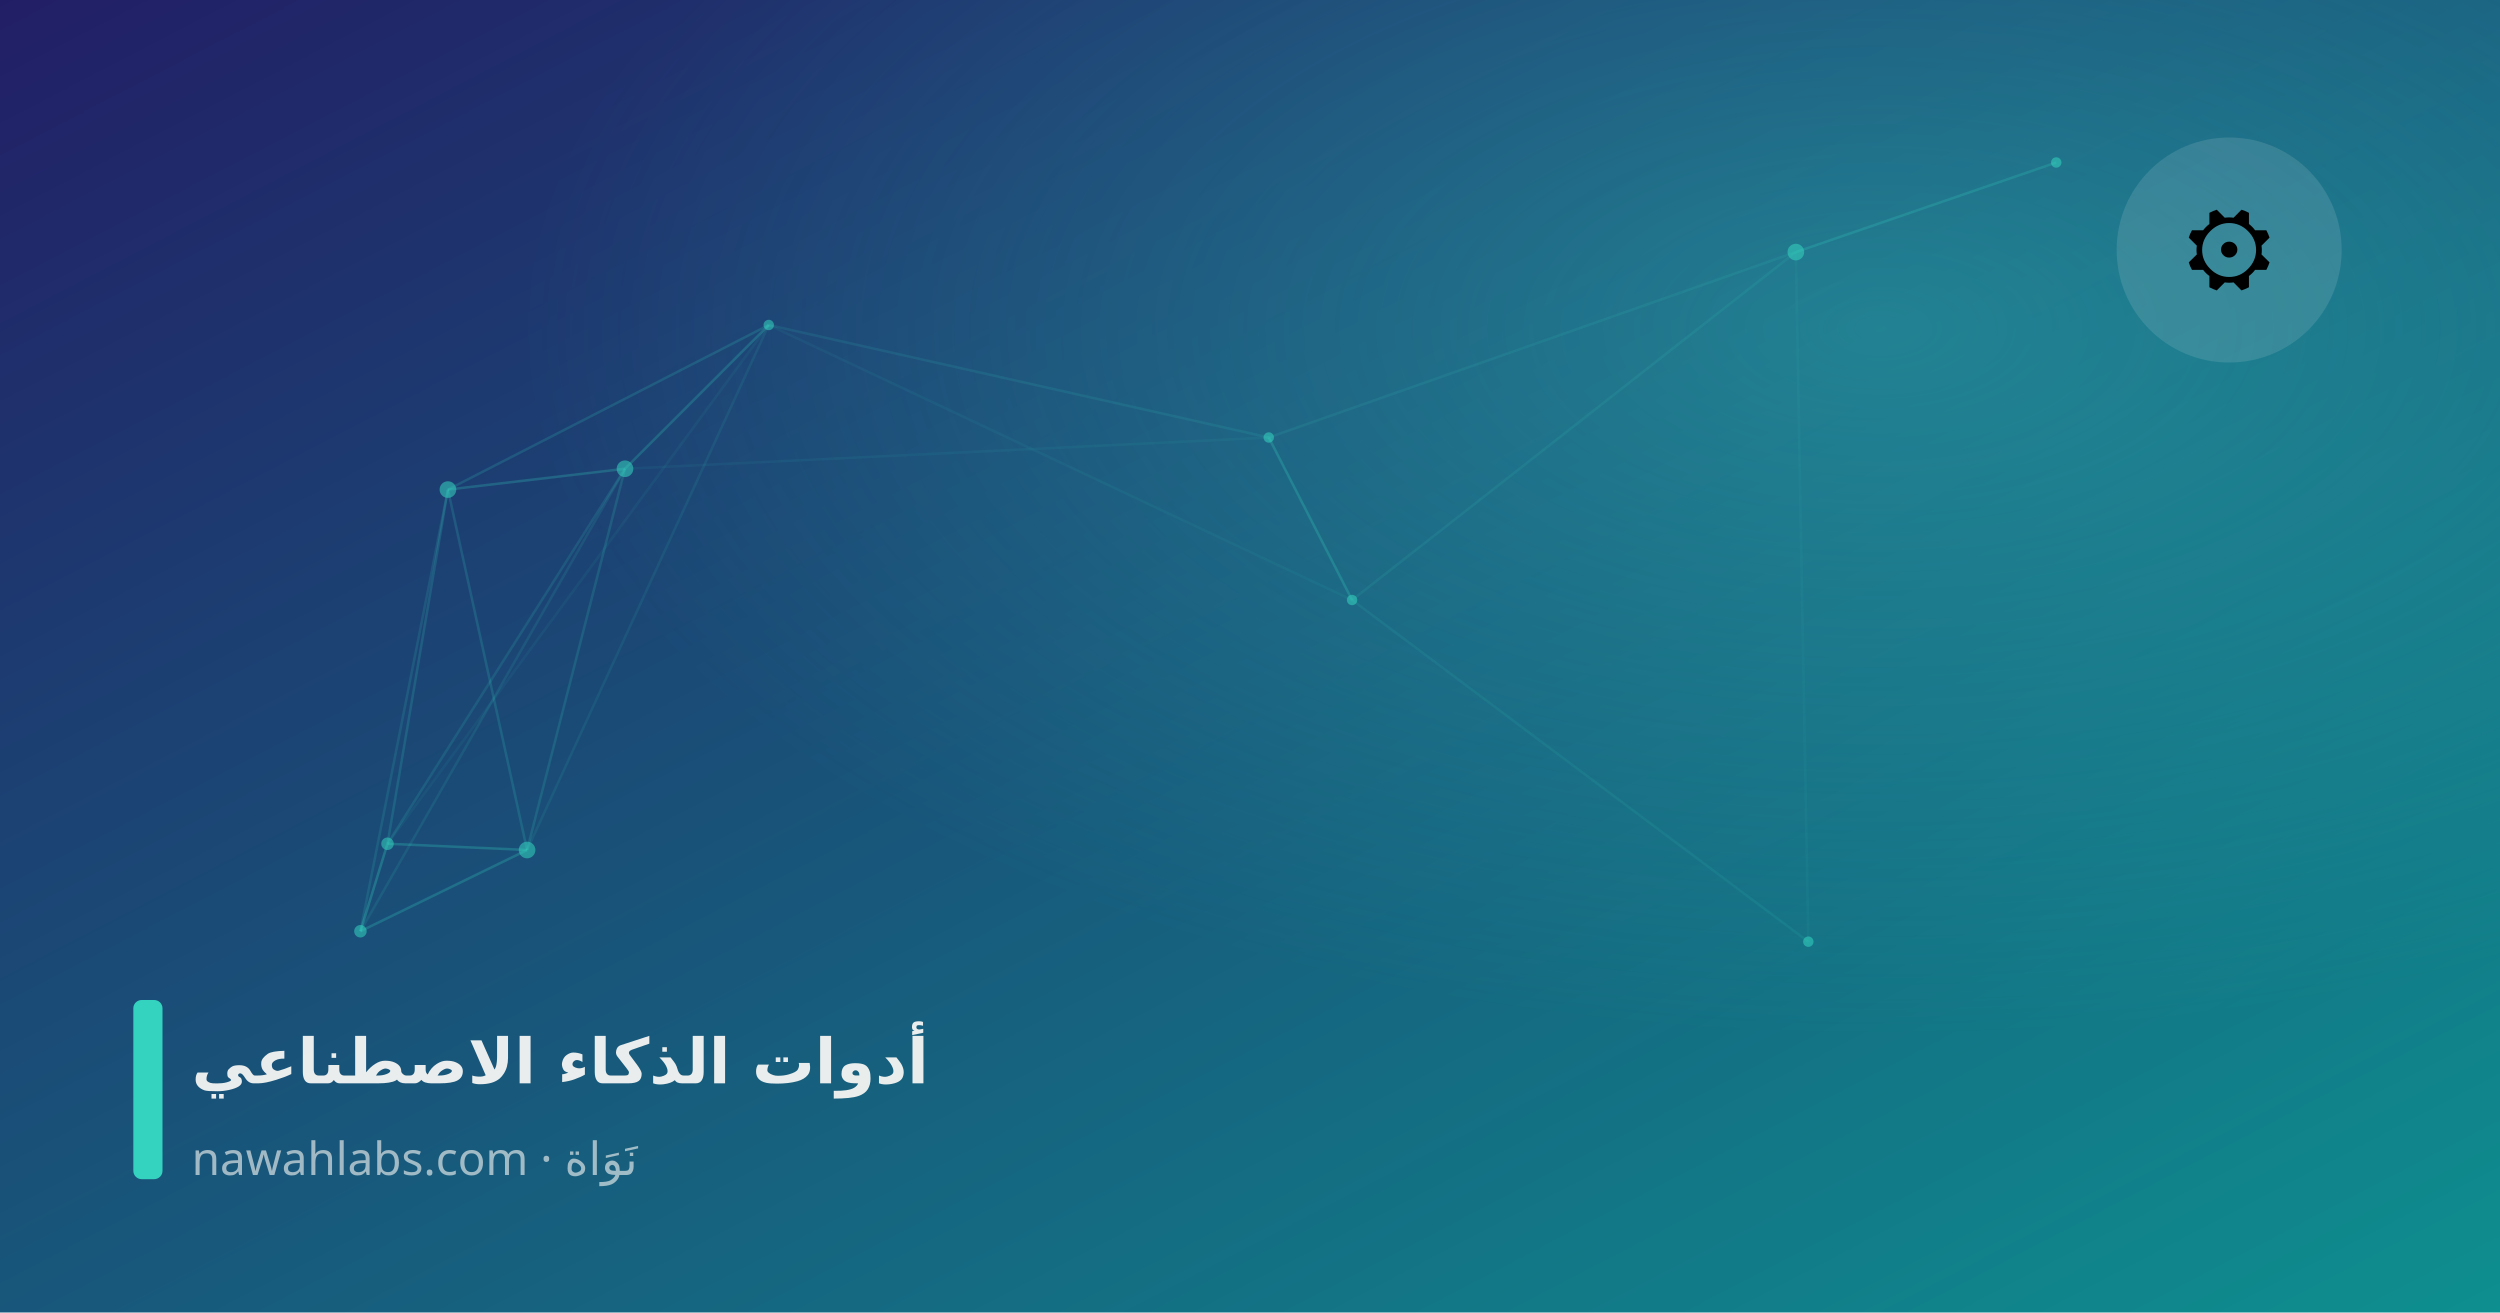
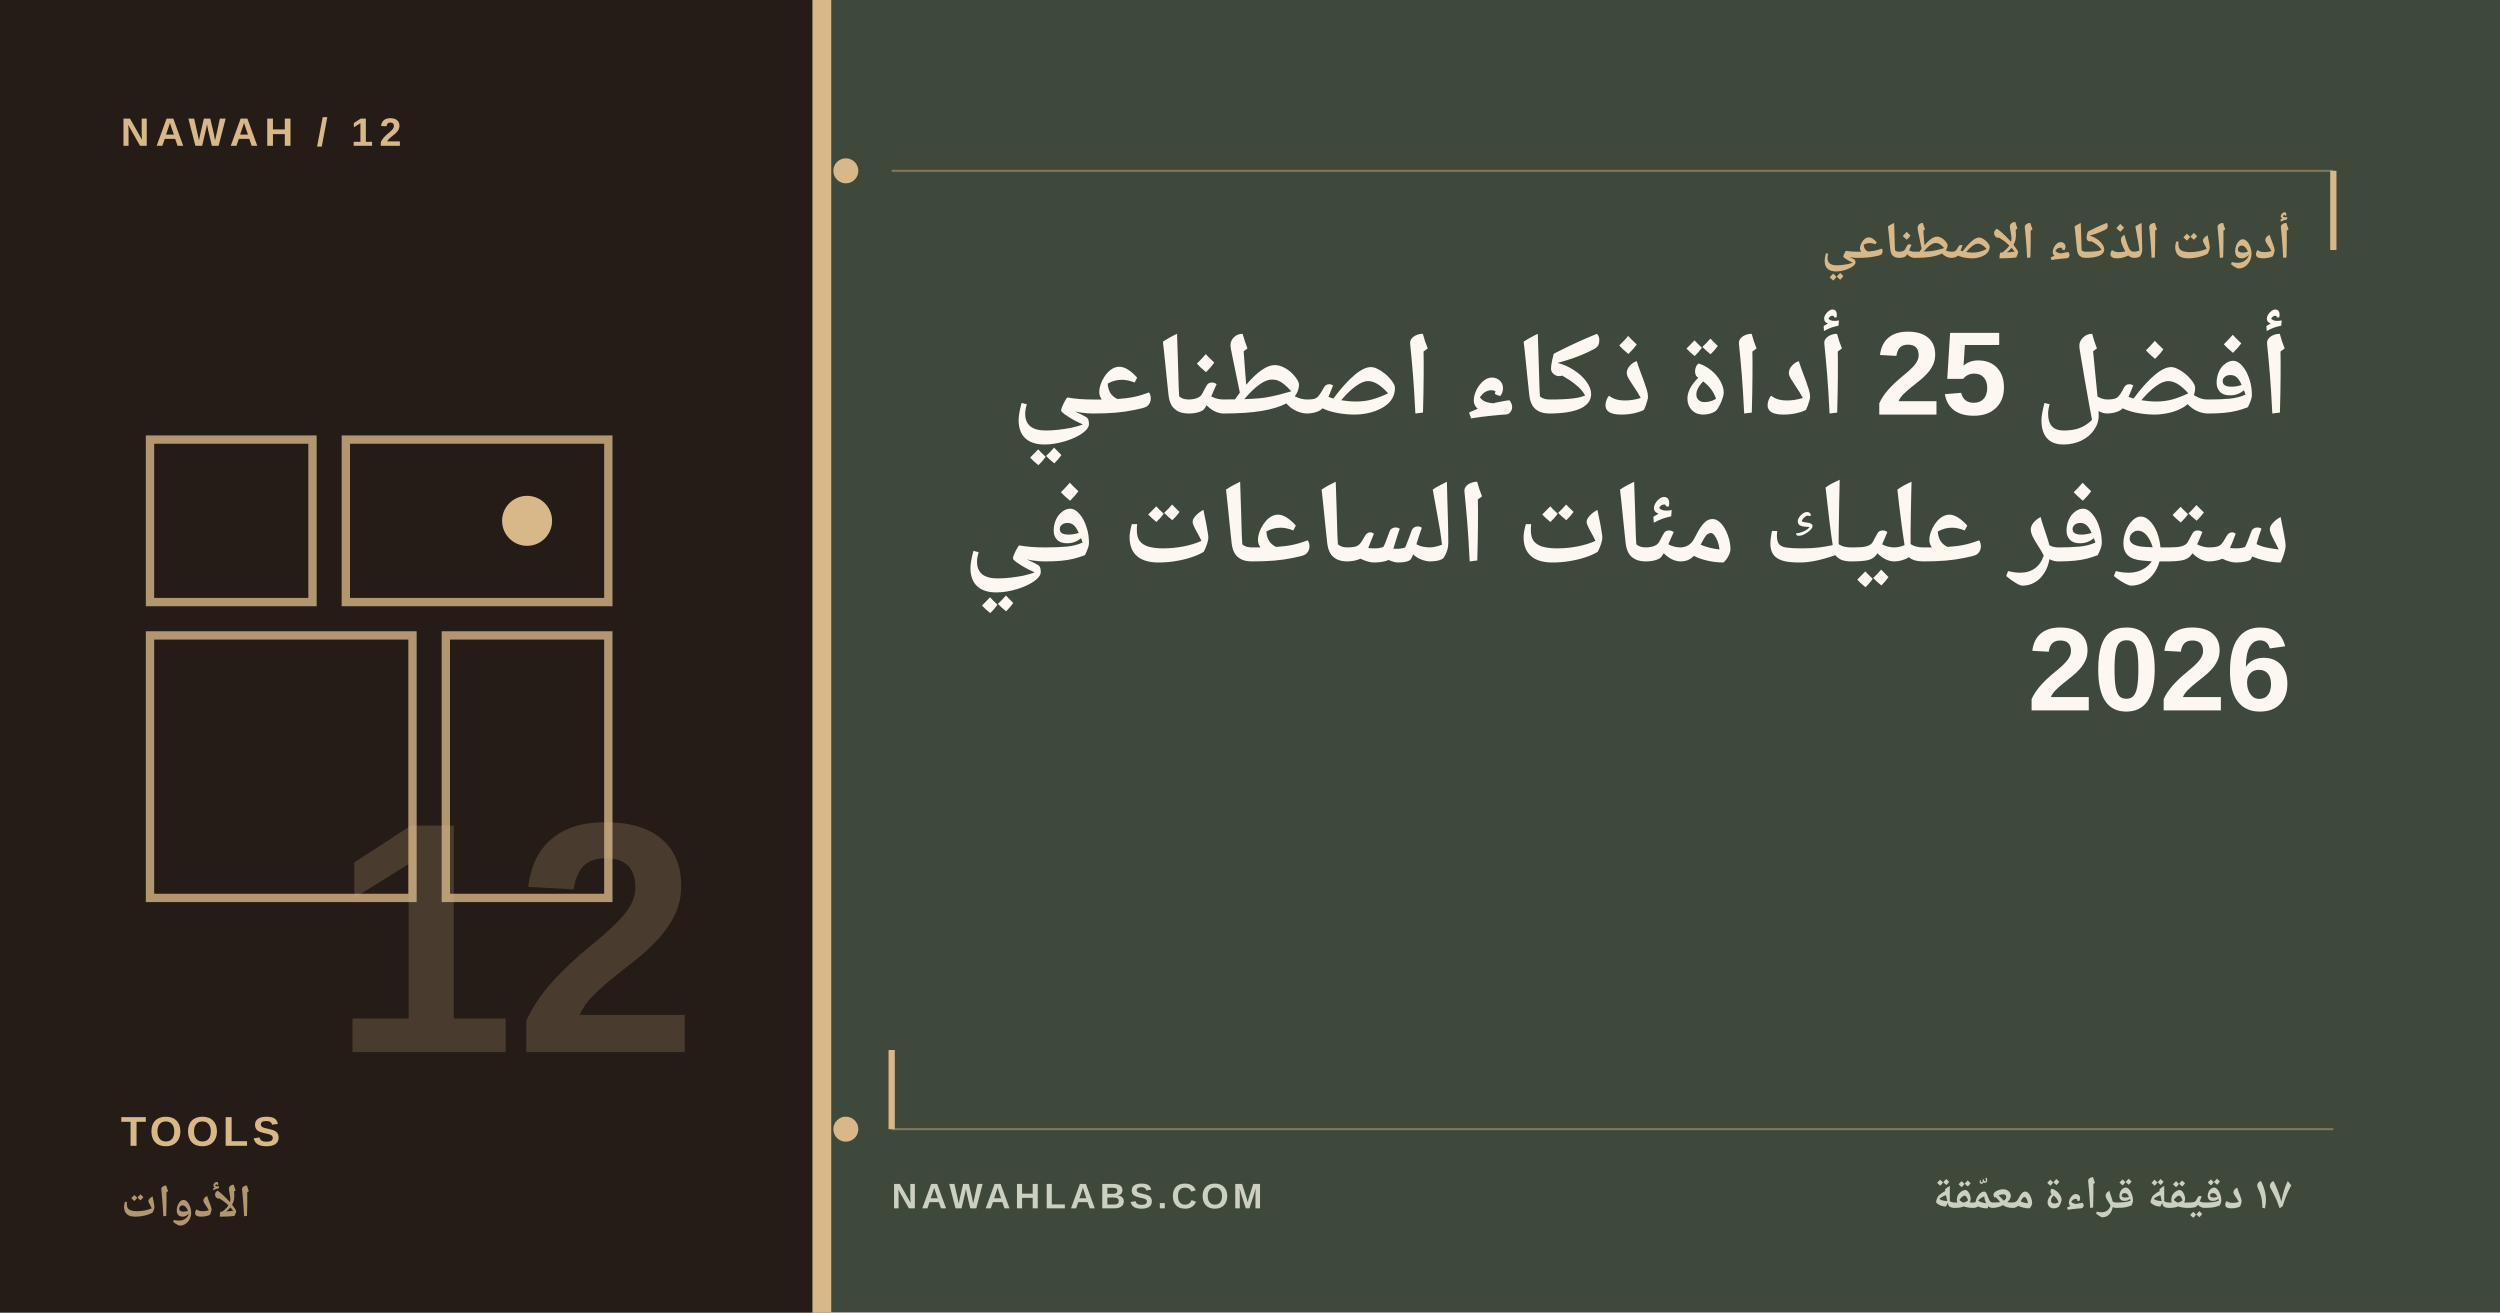
- <svg xmlns="http://www.w3.org/2000/svg" viewBox="0 0 1200 630" width="1200" height="630" role="img" aria-label="أدوات الذكاء الاصطناعي">
-   <defs>
-     <linearGradient id="g22944" x1="0" y1="0" x2="1" y2="1">
-       <stop offset="0" stop-color="#221E66" />
-       <stop offset="1" stop-color="#0E8F8F" />
-     </linearGradient>
-     <radialGradient id="g22944r" cx="0.75" cy="0.25" r="0.9">
-       <stop offset="0" stop-color="#34D3C0" stop-opacity="0.35" />
-       <stop offset="0.6" stop-color="#34D3C0" stop-opacity="0" />
-     </radialGradient>
-   </defs>
-   <rect width="1200" height="630" fill="url(#g22944)" />
-   <rect width="1200" height="630" fill="url(#g22944r)" />
-   <line x1="173" y1="447" x2="300" y2="225" stroke="#34D3C0" stroke-width="1.2" opacity="0.12" />
-   <line x1="173" y1="447" x2="186" y2="405" stroke="#34D3C0" stroke-width="1.2" opacity="0.29" />
-   <line x1="173" y1="447" x2="253" y2="408" stroke="#34D3C0" stroke-width="1.2" opacity="0.25" />
-   <line x1="173" y1="447" x2="215" y2="235" stroke="#34D3C0" stroke-width="1.2" opacity="0.15" />
-   <line x1="369" y1="156" x2="300" y2="225" stroke="#34D3C0" stroke-width="1.2" opacity="0.24" />
-   <line x1="369" y1="156" x2="609" y2="210" stroke="#34D3C0" stroke-width="1.2" opacity="0.12" />
-   <line x1="369" y1="156" x2="186" y2="405" stroke="#34D3C0" stroke-width="1.2" opacity="0.07" />
-   <line x1="369" y1="156" x2="253" y2="408" stroke="#34D3C0" stroke-width="1.2" opacity="0.1" />
-   <line x1="369" y1="156" x2="649" y2="288" stroke="#34D3C0" stroke-width="1.2" opacity="0.07" />
-   <line x1="369" y1="156" x2="215" y2="235" stroke="#34D3C0" stroke-width="1.2" opacity="0.18" />
-   <line x1="862" y1="121" x2="609" y2="210" stroke="#34D3C0" stroke-width="1.2" opacity="0.11" />
-   <line x1="862" y1="121" x2="868" y2="452" stroke="#34D3C0" stroke-width="1.2" opacity="0.06" />
-   <line x1="862" y1="121" x2="987" y2="78" stroke="#34D3C0" stroke-width="1.2" opacity="0.22" />
-   <line x1="862" y1="121" x2="649" y2="288" stroke="#34D3C0" stroke-width="1.2" opacity="0.11" />
-   <line x1="300" y1="225" x2="609" y2="210" stroke="#34D3C0" stroke-width="1.2" opacity="0.07" />
-   <line x1="300" y1="225" x2="186" y2="405" stroke="#34D3C0" stroke-width="1.2" opacity="0.15" />
-   <line x1="300" y1="225" x2="253" y2="408" stroke="#34D3C0" stroke-width="1.2" opacity="0.17" />
-   <line x1="300" y1="225" x2="215" y2="235" stroke="#34D3C0" stroke-width="1.2" opacity="0.25" />
-   <line x1="609" y1="210" x2="649" y2="288" stroke="#34D3C0" stroke-width="1.2" opacity="0.25" />
-   <line x1="186" y1="405" x2="253" y2="408" stroke="#34D3C0" stroke-width="1.2" opacity="0.27" />
-   <line x1="186" y1="405" x2="215" y2="235" stroke="#34D3C0" stroke-width="1.2" opacity="0.18" />
-   <line x1="253" y1="408" x2="215" y2="235" stroke="#34D3C0" stroke-width="1.2" opacity="0.18" />
-   <line x1="868" y1="452" x2="649" y2="288" stroke="#34D3C0" stroke-width="1.2" opacity="0.1" />
-   <circle cx="173" cy="447" r="3" fill="#34D3C0" opacity="0.55" />
-   <circle cx="369" cy="156" r="2.5" fill="#34D3C0" opacity="0.55" />
-   <circle cx="862" cy="121" r="4" fill="#34D3C0" opacity="0.55" />
-   <circle cx="300" cy="225" r="4" fill="#34D3C0" opacity="0.55" />
-   <circle cx="609" cy="210" r="2.5" fill="#34D3C0" opacity="0.55" />
-   <circle cx="186" cy="405" r="3" fill="#34D3C0" opacity="0.55" />
-   <circle cx="253" cy="408" r="4" fill="#34D3C0" opacity="0.55" />
-   <circle cx="868" cy="452" r="2.5" fill="#34D3C0" opacity="0.55" />
-   <circle cx="987" cy="78" r="2.5" fill="#34D3C0" opacity="0.55" />
-   <circle cx="649" cy="288" r="2.5" fill="#34D3C0" opacity="0.55" />
-   <circle cx="215" cy="235" r="4" fill="#34D3C0" opacity="0.55" />
-   <circle cx="1070" cy="120" r="54" fill="#FBFAF6" opacity="0.12" />
-   <text x="1070" y="120" font-size="52" text-anchor="middle" dominant-baseline="central">⚙</text>
-   <g font-family="'Changa','Segoe UI',sans-serif" fill="#FBFAF6">
-     <rect x="64" y="480" width="14" height="86" rx="4" fill="#34D3C0" />
-     <text x="92" y="520" font-size="30" font-weight="700" opacity="0.92">أدوات الذكاء الاصطناعي</text>
-     <text x="92" y="564" font-size="22" opacity="0.6">nawahlabs.com · نَوَاة</text>
+ <svg xmlns="http://www.w3.org/2000/svg" viewBox="0 0 1200 630" width="1200" height="630" role="img" aria-labelledby="title desc">
+   <rect width="1200" height="630" fill="#3F493B" />
+   <rect width="390" height="630" fill="#251C18" />
+   <rect x="390" width="9" height="630" fill="#D8B889" />
+   <path d="M428 82H1120M428 542H1120" stroke="#D8B889" stroke-width="1" opacity=".42" />
+   <path d="M1120 82v38M428 504v38" stroke="#D8B889" stroke-width="3" />
+   <g transform="translate(0 21)">
+     <rect x="72" y="190" width="78" height="78" fill="none" stroke="#D8B889" stroke-width="4" opacity=".78" />
+     <rect x="166" y="190" width="126" height="78" fill="none" stroke="#D8B889" stroke-width="4" opacity=".78" />
+     <rect x="72" y="284" width="126" height="126" fill="none" stroke="#D8B889" stroke-width="4" opacity=".78" />
+     <rect x="214" y="284" width="78" height="126" fill="none" stroke="#D8B889" stroke-width="4" opacity=".78" />
+     <circle cx="253" cy="229" r="12" fill="#D8B889" />
  </g>
+   <text x="58" y="70" fill="#D8B889" font-family="Alexandria,Arial,sans-serif" font-size="19" font-weight="700" letter-spacing="3">NAWAH / 12</text>
+   <text x="58" y="550" fill="#D8B889" font-family="Alexandria,Arial,sans-serif" font-size="20" font-weight="700" letter-spacing="2">TOOLS</text>
+   <text x="58" y="584" fill="#D8B889" opacity=".78" font-family="Arial,'Noto Naskh Arabic',sans-serif" font-size="22" font-weight="700">الأدوات</text>
+   <text x="335" y="505" text-anchor="end" fill="#D8B889" opacity=".2" font-family="Alexandria,Arial,sans-serif" font-size="158" font-weight="800">12</text>
+   <text x="1100" y="124" text-anchor="start" direction="rtl" unicode-bidi="embed" fill="#D8B889" font-family="Arial,'Noto Naskh Arabic',sans-serif" font-size="25" font-weight="700">أدوات الذكاء الاصطناعي</text>
+   <text text-anchor="start" direction="rtl" unicode-bidi="embed" fill="#FCF8EF" font-family="Arial,'Noto Naskh Arabic',sans-serif" font-size="57" font-weight="800">
+     <tspan x="1100" y="199">أفضل 25 أداة ذكاء اصطناعي</tspan>
+     <tspan x="1100" y="270">ستوفر عليك مئات الساعات في</tspan>
+     <tspan x="1100" y="341">2026</tspan>
+   </text>
+   <text x="1100" y="580" text-anchor="start" direction="rtl" unicode-bidi="embed" fill="#CBD0C1" font-family="Arial,'Noto Naskh Arabic',sans-serif" font-size="22" font-weight="600">١٧ دقيقة قراءة معمّقة</text>
+   <text x="428" y="580" fill="#CBD0C1" font-family="Alexandria,Arial,sans-serif" font-size="17" font-weight="700" letter-spacing="2">NAWAHLABS.COM</text>
+   <circle cx="406" cy="82" r="6" fill="#D8B889" />
+   <circle cx="406" cy="542" r="6" fill="#D8B889" />
</svg>
